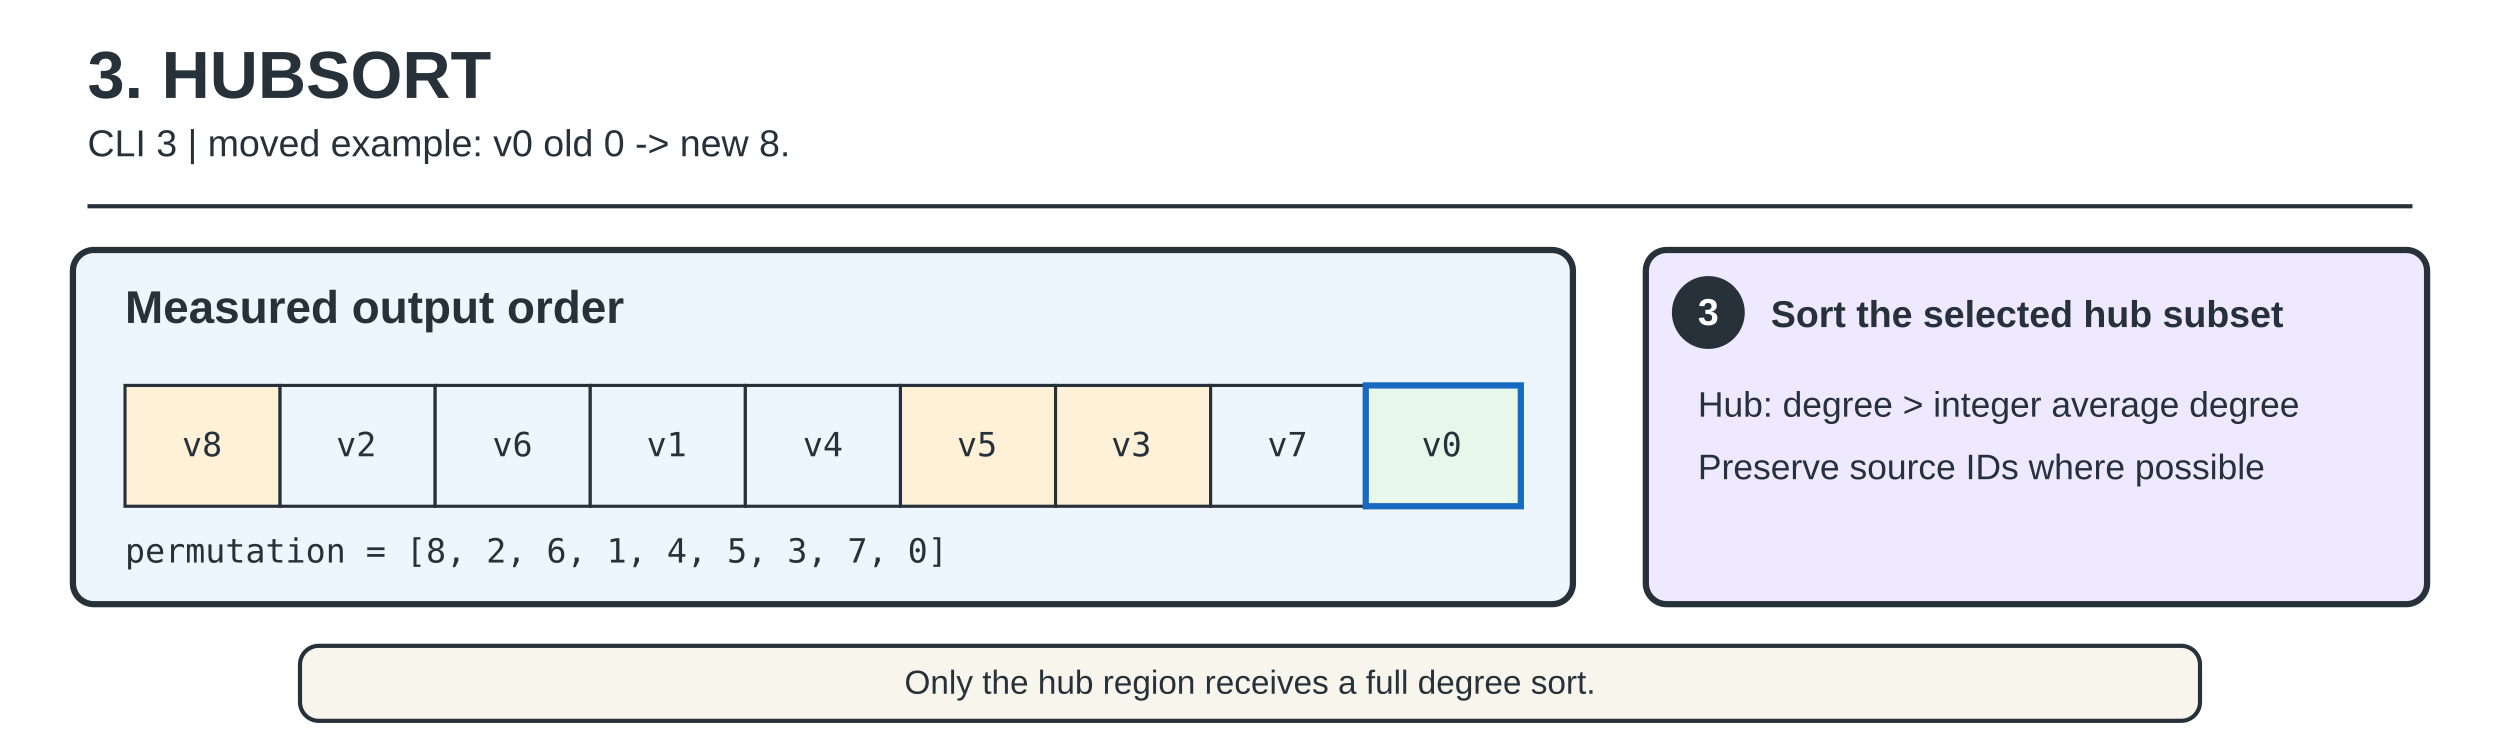
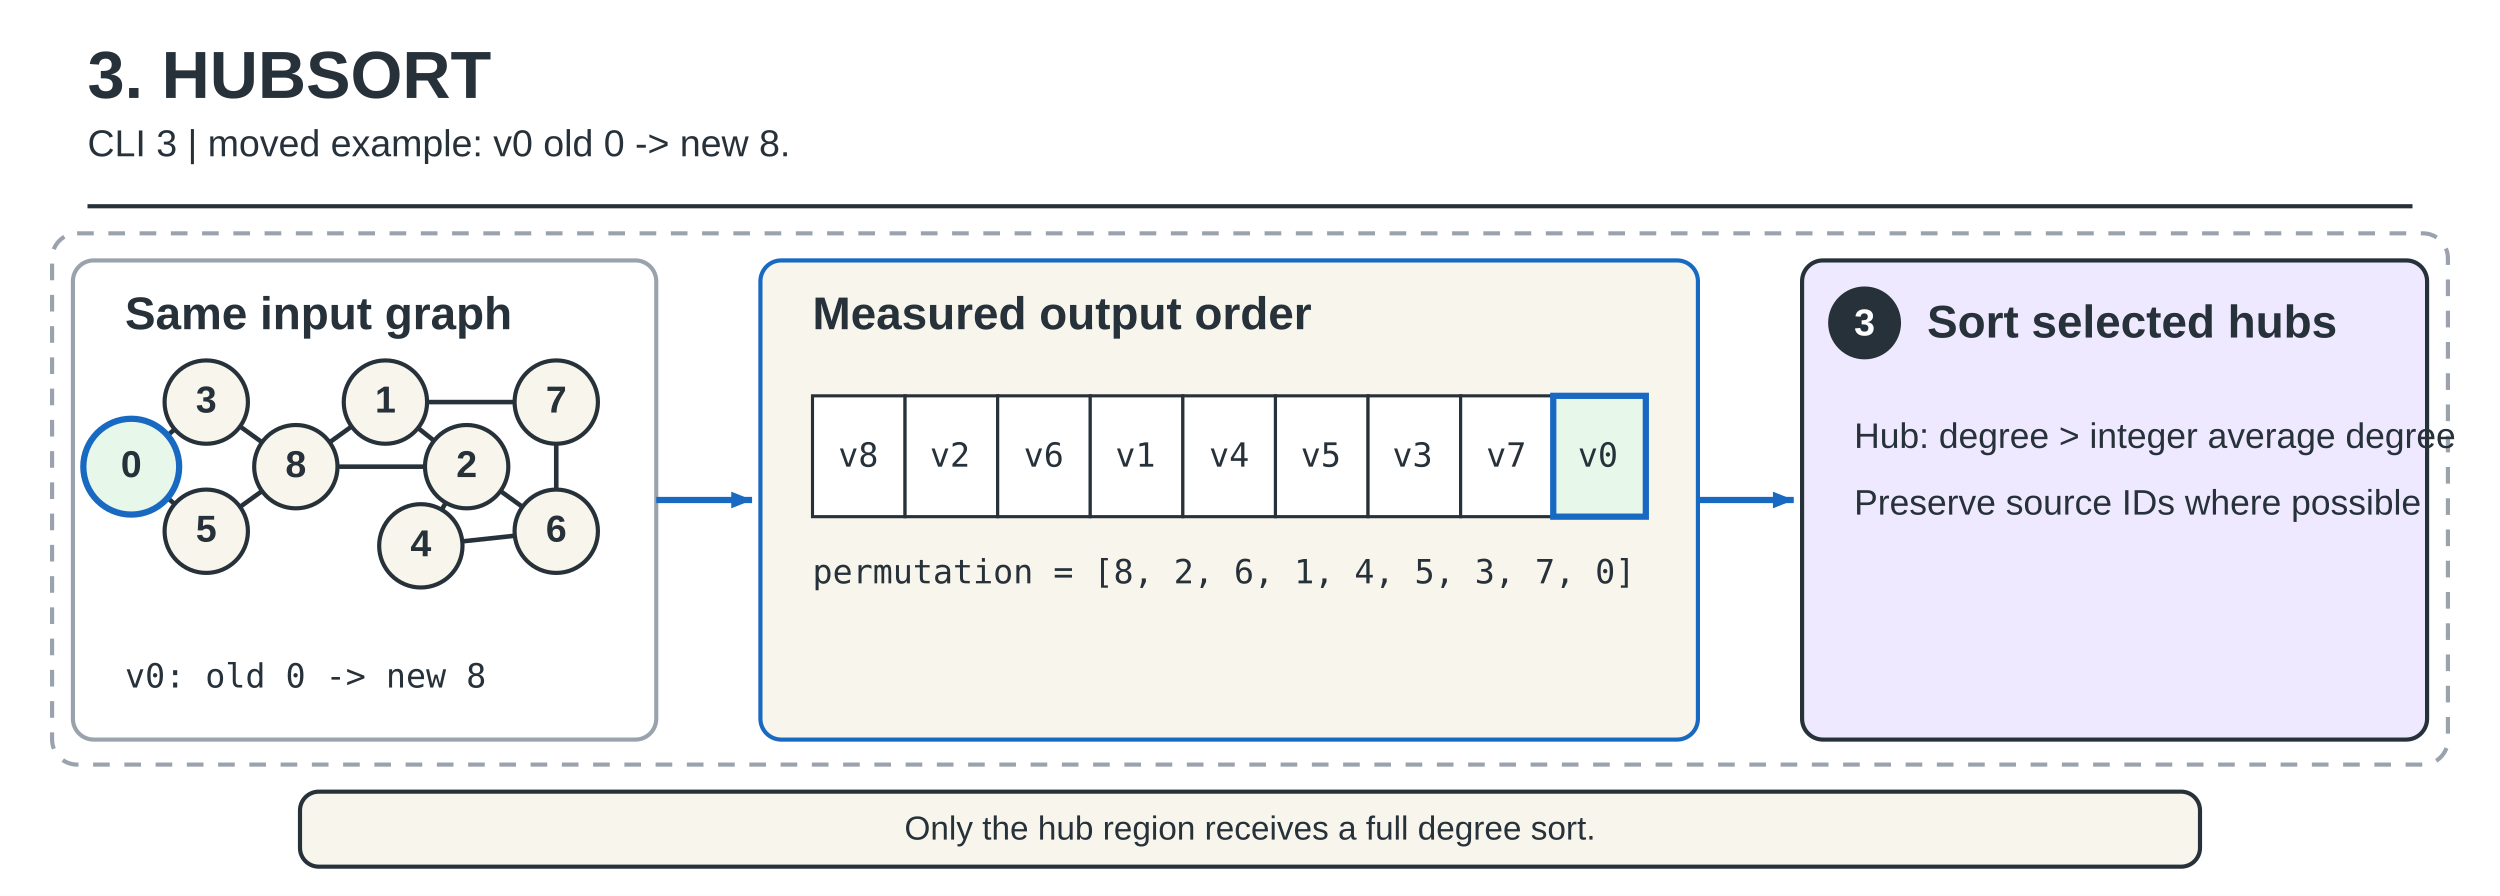
- <svg xmlns="http://www.w3.org/2000/svg" width="1200" height="360" viewBox="0 0 1200 360" role="img" aria-labelledby="title desc" fill="#27313A">
+ <svg xmlns="http://www.w3.org/2000/svg" width="1200" height="430" viewBox="0 0 1200 430" role="img" aria-labelledby="title desc" fill="#27313A">
  <defs>
    <marker id="arrow" viewBox="0 0 10 8" markerWidth="10" markerHeight="8" refX="10" refY="4" orient="auto" markerUnits="userSpaceOnUse">
      <path d="M0 0 L10 4 L0 8 Z" fill="#1769C2" />
    </marker>
    <style>
      :root{color-scheme:light dark}
      @media(prefers-color-scheme:dark){
        [fill="#27313A"]{fill:#ECE7DD}[stroke="#27313A"]{stroke:#ECE7DD}
        [fill="#FFFFFF"]{fill:#1E2327}[fill="#F8F6EC"]{fill:#252A2E}
        [fill="#EDF5FF"]{fill:#273846}[fill="#E7F7EA"]{fill:#24382A}
        [fill="#FFF0D8"]{fill:#3B3122}[fill="#F7DEDC"]{fill:#3D292A}
        [fill="#EEE9FF"]{fill:#302C3C}[stroke="#9AA3AD"]{stroke:#747D86}
        [stroke="#1769C2"]{stroke:#63A8FF}[fill="#1769C2"]{fill:#63A8FF}
        .arrow{stroke:#63A8FF!important}.edge{stroke:#ECE7DD!important}
      }
      .sans{font-family:Arial,Helvetica,sans-serif}
      .mono{font-family:"SFMono-Regular",Consolas,monospace}
      .title{font-size:32px;font-weight:700}.subtitle{font-size:18px}
      .domain{font-size:16px;font-weight:700;letter-spacing:1.2px}.heading{font-size:22px;font-weight:700}
      .label{font-size:18px;font-weight:700}.body{font-size:17px}.small{font-size:16px}
      .arrow{fill:none;stroke:#1769C2;stroke-width:3;marker-end:url(#arrow)}
      .edge{stroke:#27313A;stroke-width:2.2}
    </style>
  </defs>
-   <rect width="1200" height="360" fill="#FFFFFF" />
+   <rect width="1200" height="430" fill="#FFFFFF" />
  <text x="42" y="47" class="sans title">3. HUBSORT</text>
  <text x="42" y="75" class="sans subtitle">CLI 3 | moved example: v0 old 0 -&gt; new 8.</text>
  <line x1="42" y1="99" x2="1158" y2="99" stroke="#27313A" stroke-width="2" />
-   <rect x="35" y="120" width="720" height="170" rx="10" fill="#EDF5FF" stroke="#27313A" stroke-width="3" />
-   <text x="60" y="155" class="sans heading">Measured output order</text>
-   <rect x="60.00" y="185" width="74.44" height="58" fill="#FFF0D8" stroke="#27313A" stroke-width="1.5" />
-   <text x="97" y="219" class="mono small" text-anchor="middle">v8</text>
-   <rect x="134.44" y="185" width="74.44" height="58" fill="#EDF5FF" stroke="#27313A" stroke-width="1.5" />
-   <text x="171" y="219" class="mono small" text-anchor="middle">v2</text>
-   <rect x="208.89" y="185" width="74.44" height="58" fill="#EDF5FF" stroke="#27313A" stroke-width="1.5" />
-   <text x="246" y="219" class="mono small" text-anchor="middle">v6</text>
-   <rect x="283.33" y="185" width="74.44" height="58" fill="#EDF5FF" stroke="#27313A" stroke-width="1.5" />
-   <text x="320" y="219" class="mono small" text-anchor="middle">v1</text>
-   <rect x="357.78" y="185" width="74.44" height="58" fill="#EDF5FF" stroke="#27313A" stroke-width="1.5" />
-   <text x="395" y="219" class="mono small" text-anchor="middle">v4</text>
-   <rect x="432.22" y="185" width="74.44" height="58" fill="#FFF0D8" stroke="#27313A" stroke-width="1.5" />
-   <text x="469" y="219" class="mono small" text-anchor="middle">v5</text>
-   <rect x="506.67" y="185" width="74.44" height="58" fill="#FFF0D8" stroke="#27313A" stroke-width="1.5" />
-   <text x="543" y="219" class="mono small" text-anchor="middle">v3</text>
-   <rect x="581.11" y="185" width="74.44" height="58" fill="#EDF5FF" stroke="#27313A" stroke-width="1.5" />
-   <text x="618" y="219" class="mono small" text-anchor="middle">v7</text>
-   <rect x="655.56" y="185" width="74.44" height="58" fill="#E7F7EA" stroke="#1769C2" stroke-width="3" />
-   <text x="692" y="219" class="mono small" text-anchor="middle">v0</text>
-   <text x="60" y="270" class="mono small">permutation = [8, 2, 6, 1, 4, 5, 3, 7, 0]</text>
-   <rect x="790" y="120" width="375" height="170" rx="10" fill="#EEE9FF" stroke="#27313A" stroke-width="3" />
-   <circle cx="820" cy="150" r="17" fill="#27313A" stroke="#27313A" stroke-width="1" />
-   <text x="820" y="156" class="sans label" text-anchor="middle" fill="#FFFFFF">3</text>
-   <text x="850" y="157" class="sans label">Sort the selected hub subset</text>
-   <text x="815" y="200" class="sans body">Hub: degree &gt; integer average degree</text>
-   <text x="815" y="230" class="sans body">Preserve source IDs where possible</text>
-   <rect x="144" y="310" width="912" height="36" rx="9" fill="#F8F6EC" stroke="#27313A" stroke-width="2" />
-   <text x="600" y="333" class="sans small" text-anchor="middle">Only the hub region receives a full degree sort.</text>
+   <rect x="25" y="112" width="1150" height="255" rx="12" fill="none" stroke="#9AA3AD" stroke-width="2" stroke-dasharray="8 7" />
+   <rect x="35" y="125" width="280" height="230" rx="10" fill="#FFFFFF" stroke="#9AA3AD" stroke-width="2" />
+   <text x="60" y="158" class="sans heading">Same input graph</text>
+   <line x1="63" y1="224" x2="99" y2="193" class="edge" />
+   <line x1="63" y1="224" x2="99" y2="255" class="edge" />
+   <line x1="99" y1="193" x2="142" y2="224" class="edge" />
+   <line x1="99" y1="255" x2="142" y2="224" class="edge" />
+   <line x1="142" y1="224" x2="185" y2="193" class="edge" />
+   <line x1="142" y1="224" x2="224" y2="224" class="edge" />
+   <line x1="185" y1="193" x2="224" y2="224" class="edge" />
+   <line x1="185" y1="193" x2="267" y2="193" class="edge" />
+   <line x1="224" y1="224" x2="202" y2="262" class="edge" />
+   <line x1="224" y1="224" x2="267" y2="255" class="edge" />
+   <line x1="202" y1="262" x2="267" y2="255" class="edge" />
+   <line x1="267" y1="255" x2="267" y2="193" class="edge" />
+   <circle cx="63" cy="224" r="23" fill="#E7F7EA" stroke="#1769C2" stroke-width="3" />
+   <text x="63" y="229" class="sans label" text-anchor="middle">0</text>
+   <circle cx="185" cy="193" r="20" fill="#F8F6EC" stroke="#27313A" stroke-width="2" />
+   <text x="185" y="198" class="sans label" text-anchor="middle">1</text>
+   <circle cx="224" cy="224" r="20" fill="#F8F6EC" stroke="#27313A" stroke-width="2" />
+   <text x="224" y="229" class="sans label" text-anchor="middle">2</text>
+   <circle cx="99" cy="193" r="20" fill="#F8F6EC" stroke="#27313A" stroke-width="2" />
+   <text x="99" y="198" class="sans label" text-anchor="middle">3</text>
+   <circle cx="202" cy="262" r="20" fill="#F8F6EC" stroke="#27313A" stroke-width="2" />
+   <text x="202" y="267" class="sans label" text-anchor="middle">4</text>
+   <circle cx="99" cy="255" r="20" fill="#F8F6EC" stroke="#27313A" stroke-width="2" />
+   <text x="99" y="260" class="sans label" text-anchor="middle">5</text>
+   <circle cx="267" cy="255" r="20" fill="#F8F6EC" stroke="#27313A" stroke-width="2" />
+   <text x="267" y="260" class="sans label" text-anchor="middle">6</text>
+   <circle cx="267" cy="193" r="20" fill="#F8F6EC" stroke="#27313A" stroke-width="2" />
+   <text x="267" y="198" class="sans label" text-anchor="middle">7</text>
+   <circle cx="142" cy="224" r="20" fill="#F8F6EC" stroke="#27313A" stroke-width="2" />
+   <text x="142" y="229" class="sans label" text-anchor="middle">8</text>
+   <text x="60" y="330" class="mono small">v0: old 0 -&gt; new 8</text>
+   <rect x="365" y="125" width="450" height="230" rx="10" fill="#F8F6EC" stroke="#1769C2" stroke-width="2" />
+   <text x="390" y="158" class="sans heading">Measured output order</text>
+   <rect x="390.00" y="190" width="44.44" height="58" fill="#FFFFFF" stroke="#27313A" stroke-width="1.5" />
+   <text x="412" y="224" class="mono small" text-anchor="middle">v8</text>
+   <rect x="434.44" y="190" width="44.44" height="58" fill="#FFFFFF" stroke="#27313A" stroke-width="1.5" />
+   <text x="456" y="224" class="mono small" text-anchor="middle">v2</text>
+   <rect x="478.89" y="190" width="44.44" height="58" fill="#FFFFFF" stroke="#27313A" stroke-width="1.5" />
+   <text x="501" y="224" class="mono small" text-anchor="middle">v6</text>
+   <rect x="523.33" y="190" width="44.44" height="58" fill="#FFFFFF" stroke="#27313A" stroke-width="1.5" />
+   <text x="545" y="224" class="mono small" text-anchor="middle">v1</text>
+   <rect x="567.78" y="190" width="44.44" height="58" fill="#FFFFFF" stroke="#27313A" stroke-width="1.5" />
+   <text x="590" y="224" class="mono small" text-anchor="middle">v4</text>
+   <rect x="612.22" y="190" width="44.44" height="58" fill="#FFFFFF" stroke="#27313A" stroke-width="1.5" />
+   <text x="634" y="224" class="mono small" text-anchor="middle">v5</text>
+   <rect x="656.67" y="190" width="44.44" height="58" fill="#FFFFFF" stroke="#27313A" stroke-width="1.5" />
+   <text x="678" y="224" class="mono small" text-anchor="middle">v3</text>
+   <rect x="701.11" y="190" width="44.44" height="58" fill="#FFFFFF" stroke="#27313A" stroke-width="1.5" />
+   <text x="723" y="224" class="mono small" text-anchor="middle">v7</text>
+   <rect x="745.56" y="190" width="44.44" height="58" fill="#E7F7EA" stroke="#1769C2" stroke-width="3" />
+   <text x="767" y="224" class="mono small" text-anchor="middle">v0</text>
+   <text x="390" y="280" class="mono small">permutation = [8, 2, 6, 1, 4, 5, 3, 7, 0]</text>
+   <rect x="865" y="125" width="300" height="230" rx="10" fill="#EEE9FF" stroke="#27313A" stroke-width="2" />
+   <circle cx="895" cy="155" r="17" fill="#27313A" stroke="#27313A" stroke-width="1" />
+   <text x="895" y="161" class="sans label" text-anchor="middle" fill="#FFFFFF">3</text>
+   <text x="925" y="162" class="sans heading">Sort selected hubs</text>
+   <text x="890" y="215" class="sans body">Hub: degree &gt; integer average degree</text>
+   <text x="890" y="247" class="sans body">Preserve source IDs where possible</text>
+   <path d="M315 240 H361" class="arrow" />
+   <path d="M815 240 H861" class="arrow" />
+   <rect x="144" y="380" width="912" height="36" rx="9" fill="#F8F6EC" stroke="#27313A" stroke-width="2" />
+   <text x="600" y="403" class="sans small" text-anchor="middle">Only the hub region receives a full degree sort.</text>
</svg>
